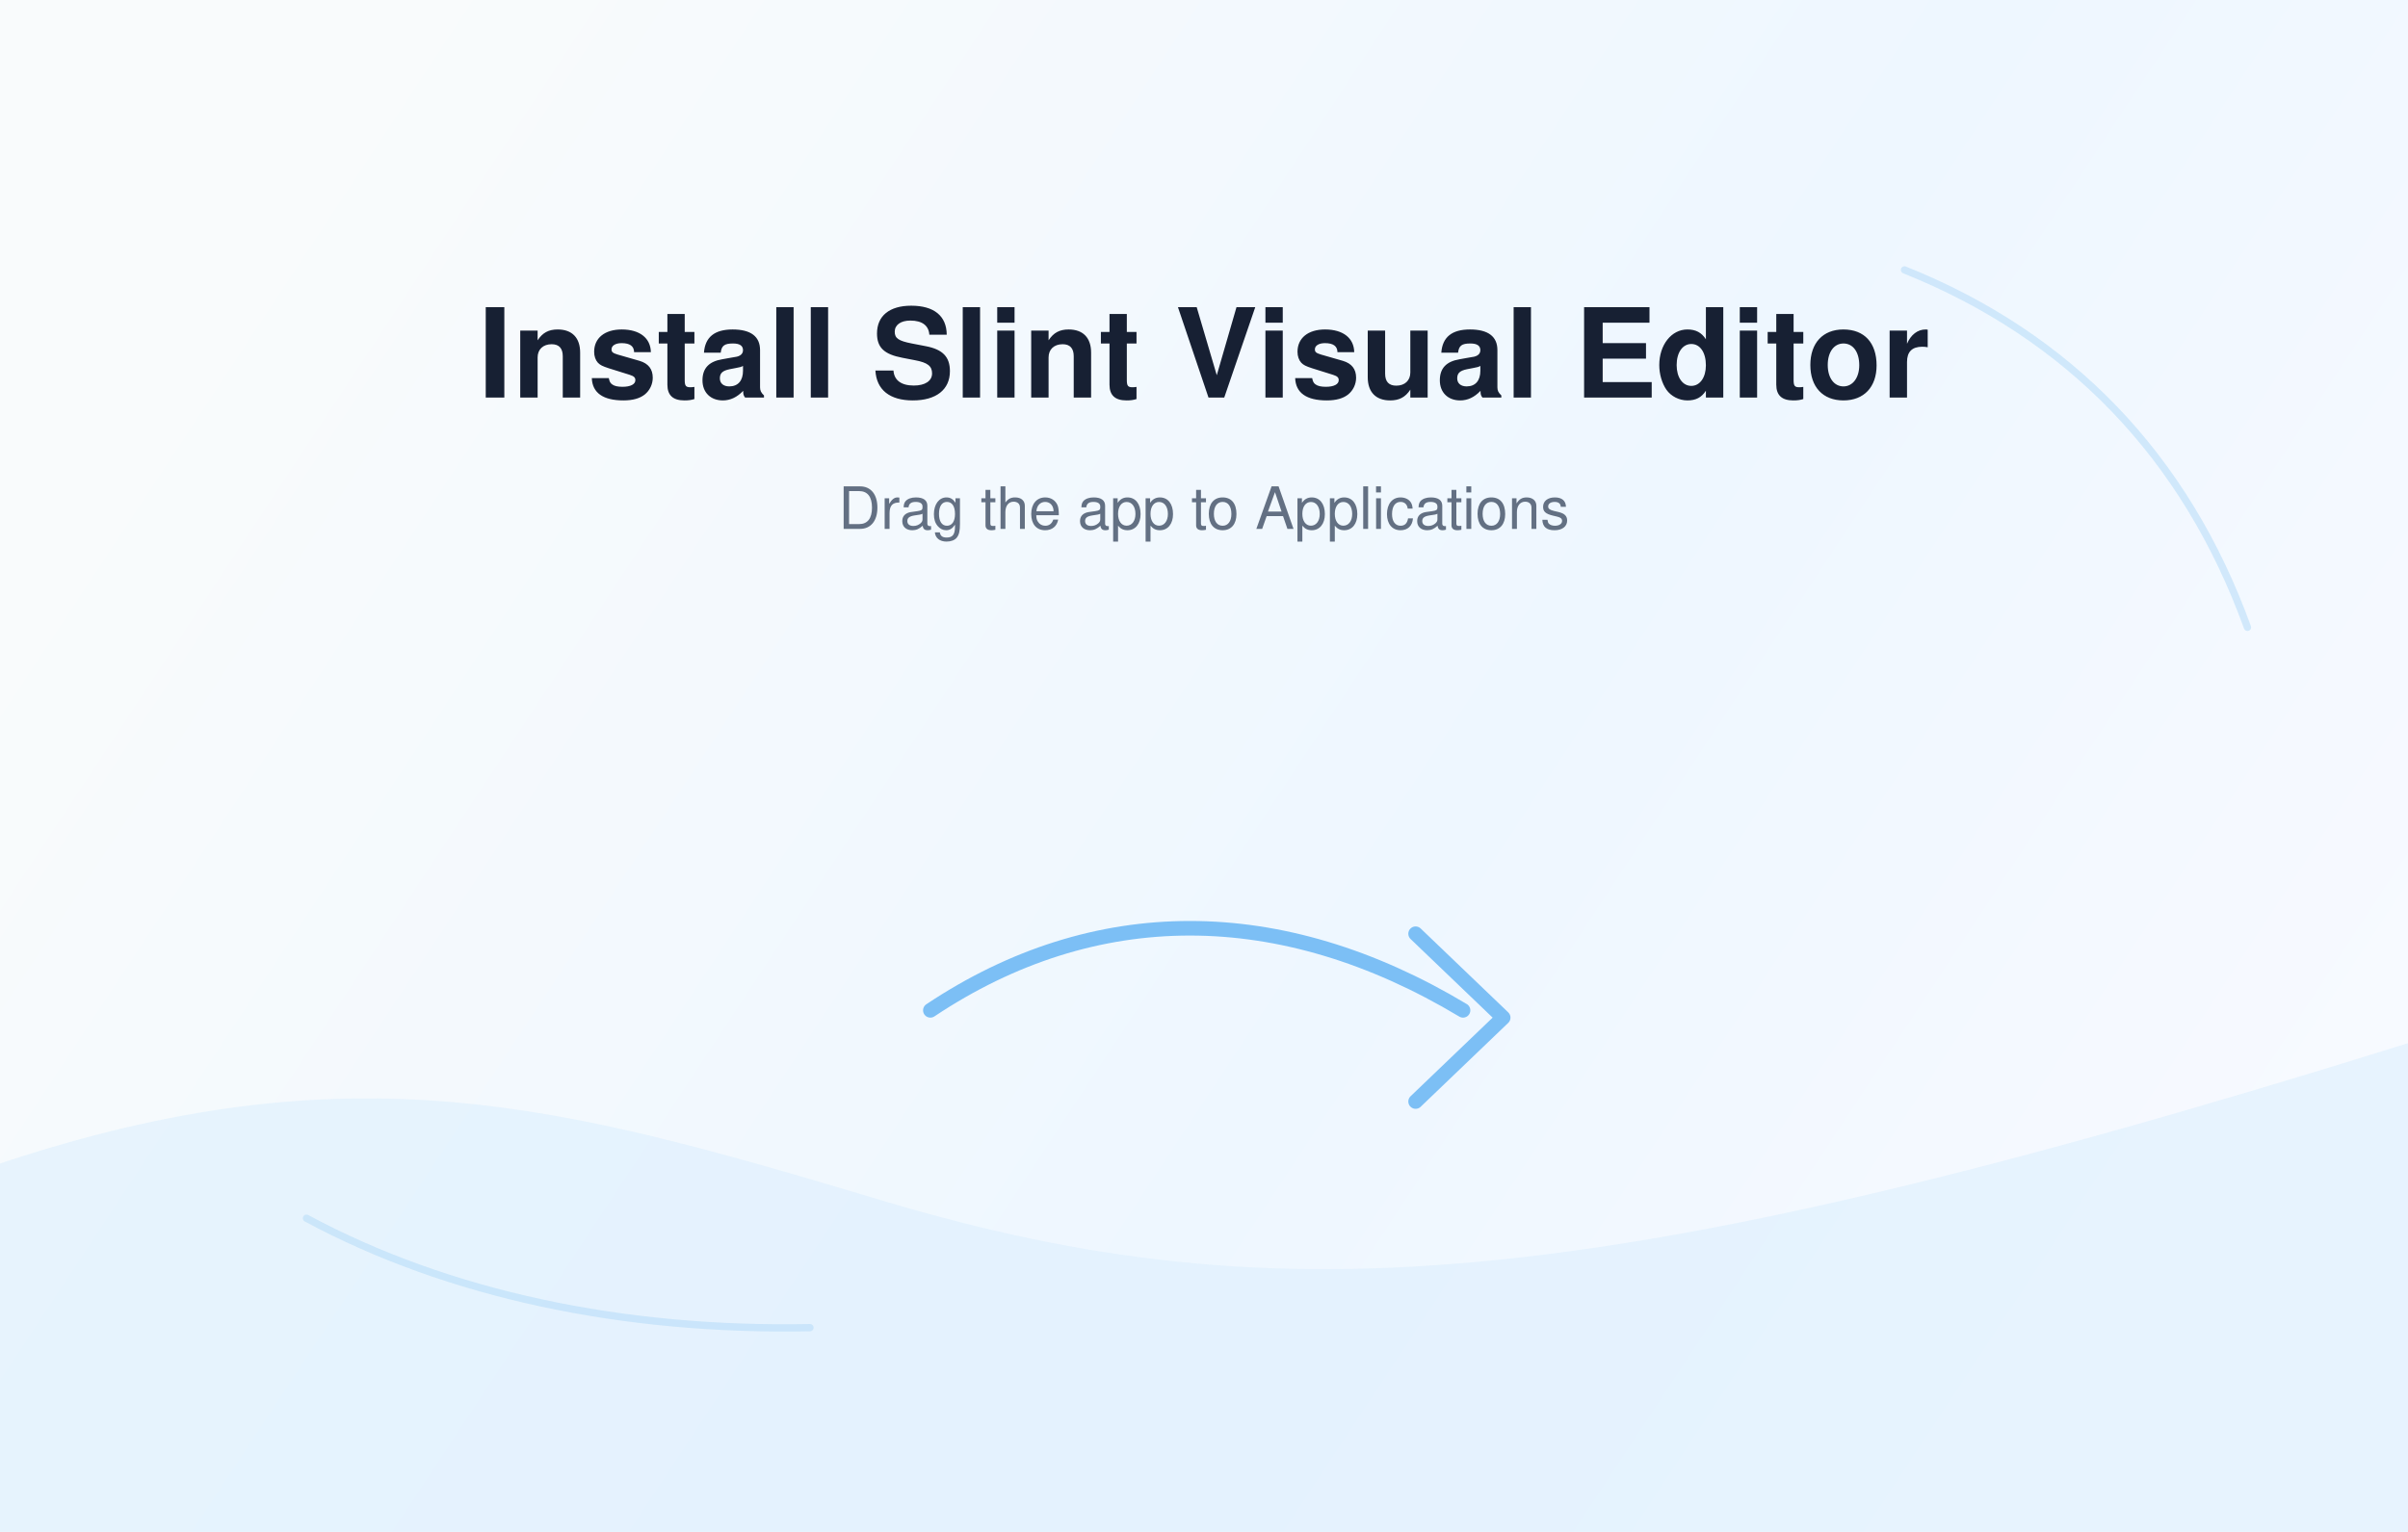
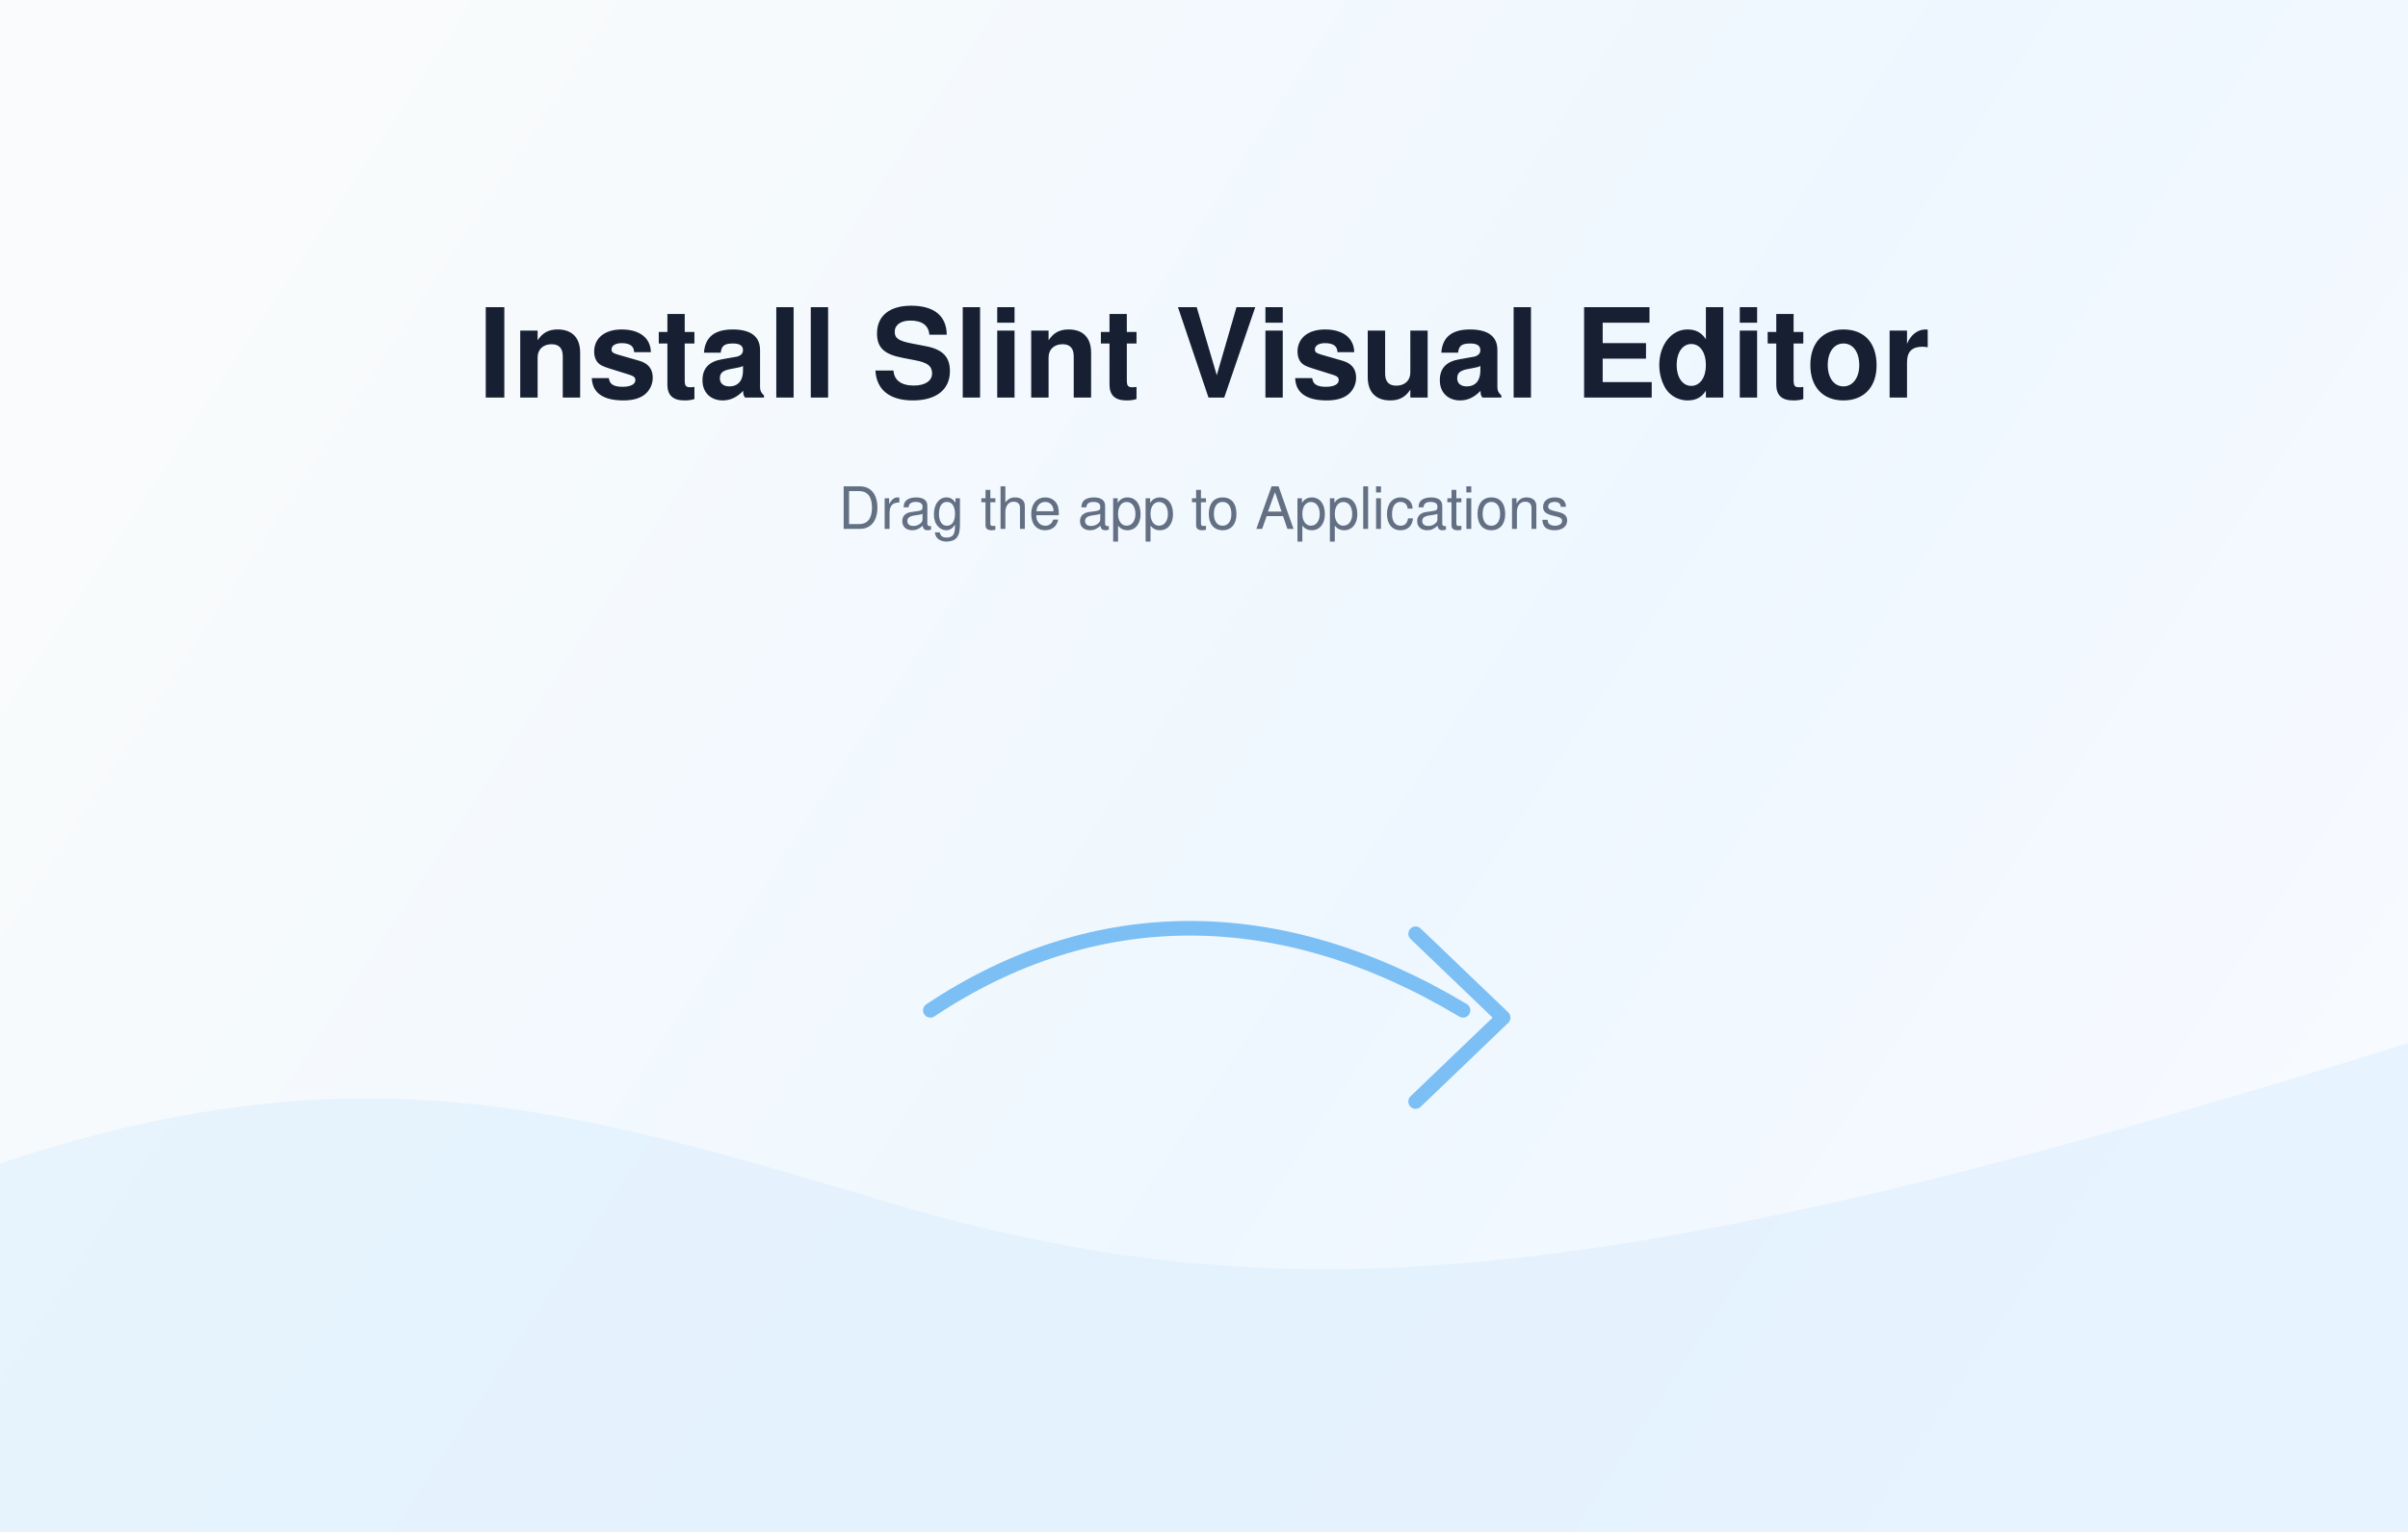
<svg xmlns="http://www.w3.org/2000/svg" width="660" height="420" viewBox="0 0 660 420" fill="none">
  <defs>
    <linearGradient id="bg" x1="82" y1="42" x2="610" y2="390" gradientUnits="userSpaceOnUse">
      <stop offset="0" stop-color="#F9FBFC" />
      <stop offset="0.58" stop-color="#EEF7FF" />
      <stop offset="1" stop-color="#F8FAFF" />
    </linearGradient>
  </defs>
  <rect width="660" height="420" rx="0" fill="url(#bg)" />
  <path d="M0 319C96 287 154 303 238 328C346 361 433 357 660 286V420H0V319Z" fill="#DDEFFD" opacity="0.62" />
-   <path d="M522 74C567 92 599 125 616 172" stroke="#B5DBF7" stroke-width="2" stroke-linecap="round" opacity="0.55" />
-   <path d="M84 334C123 355 171 365 222 364" stroke="#B5DBF7" stroke-width="2" stroke-linecap="round" opacity="0.55" />
  <text x="330" y="109" text-anchor="middle" fill="#172033" font-family="-apple-system, BlinkMacSystemFont, 'SF Pro Display', Helvetica, Arial, sans-serif" font-size="34" font-weight="650">Install Slint Visual Editor</text>
  <text x="330" y="145" text-anchor="middle" fill="#637083" font-family="-apple-system, BlinkMacSystemFont, 'SF Pro Text', Helvetica, Arial, sans-serif" font-size="16">Drag the app to Applications</text>
  <path d="M255 277C300 247 351 247 401 277" stroke="#7CBFF5" stroke-width="4" stroke-linecap="round" fill="none" />
  <path d="M388 256L412 279L388 302" stroke="#7CBFF5" stroke-width="4" stroke-linecap="round" stroke-linejoin="round" fill="none" />
</svg>
